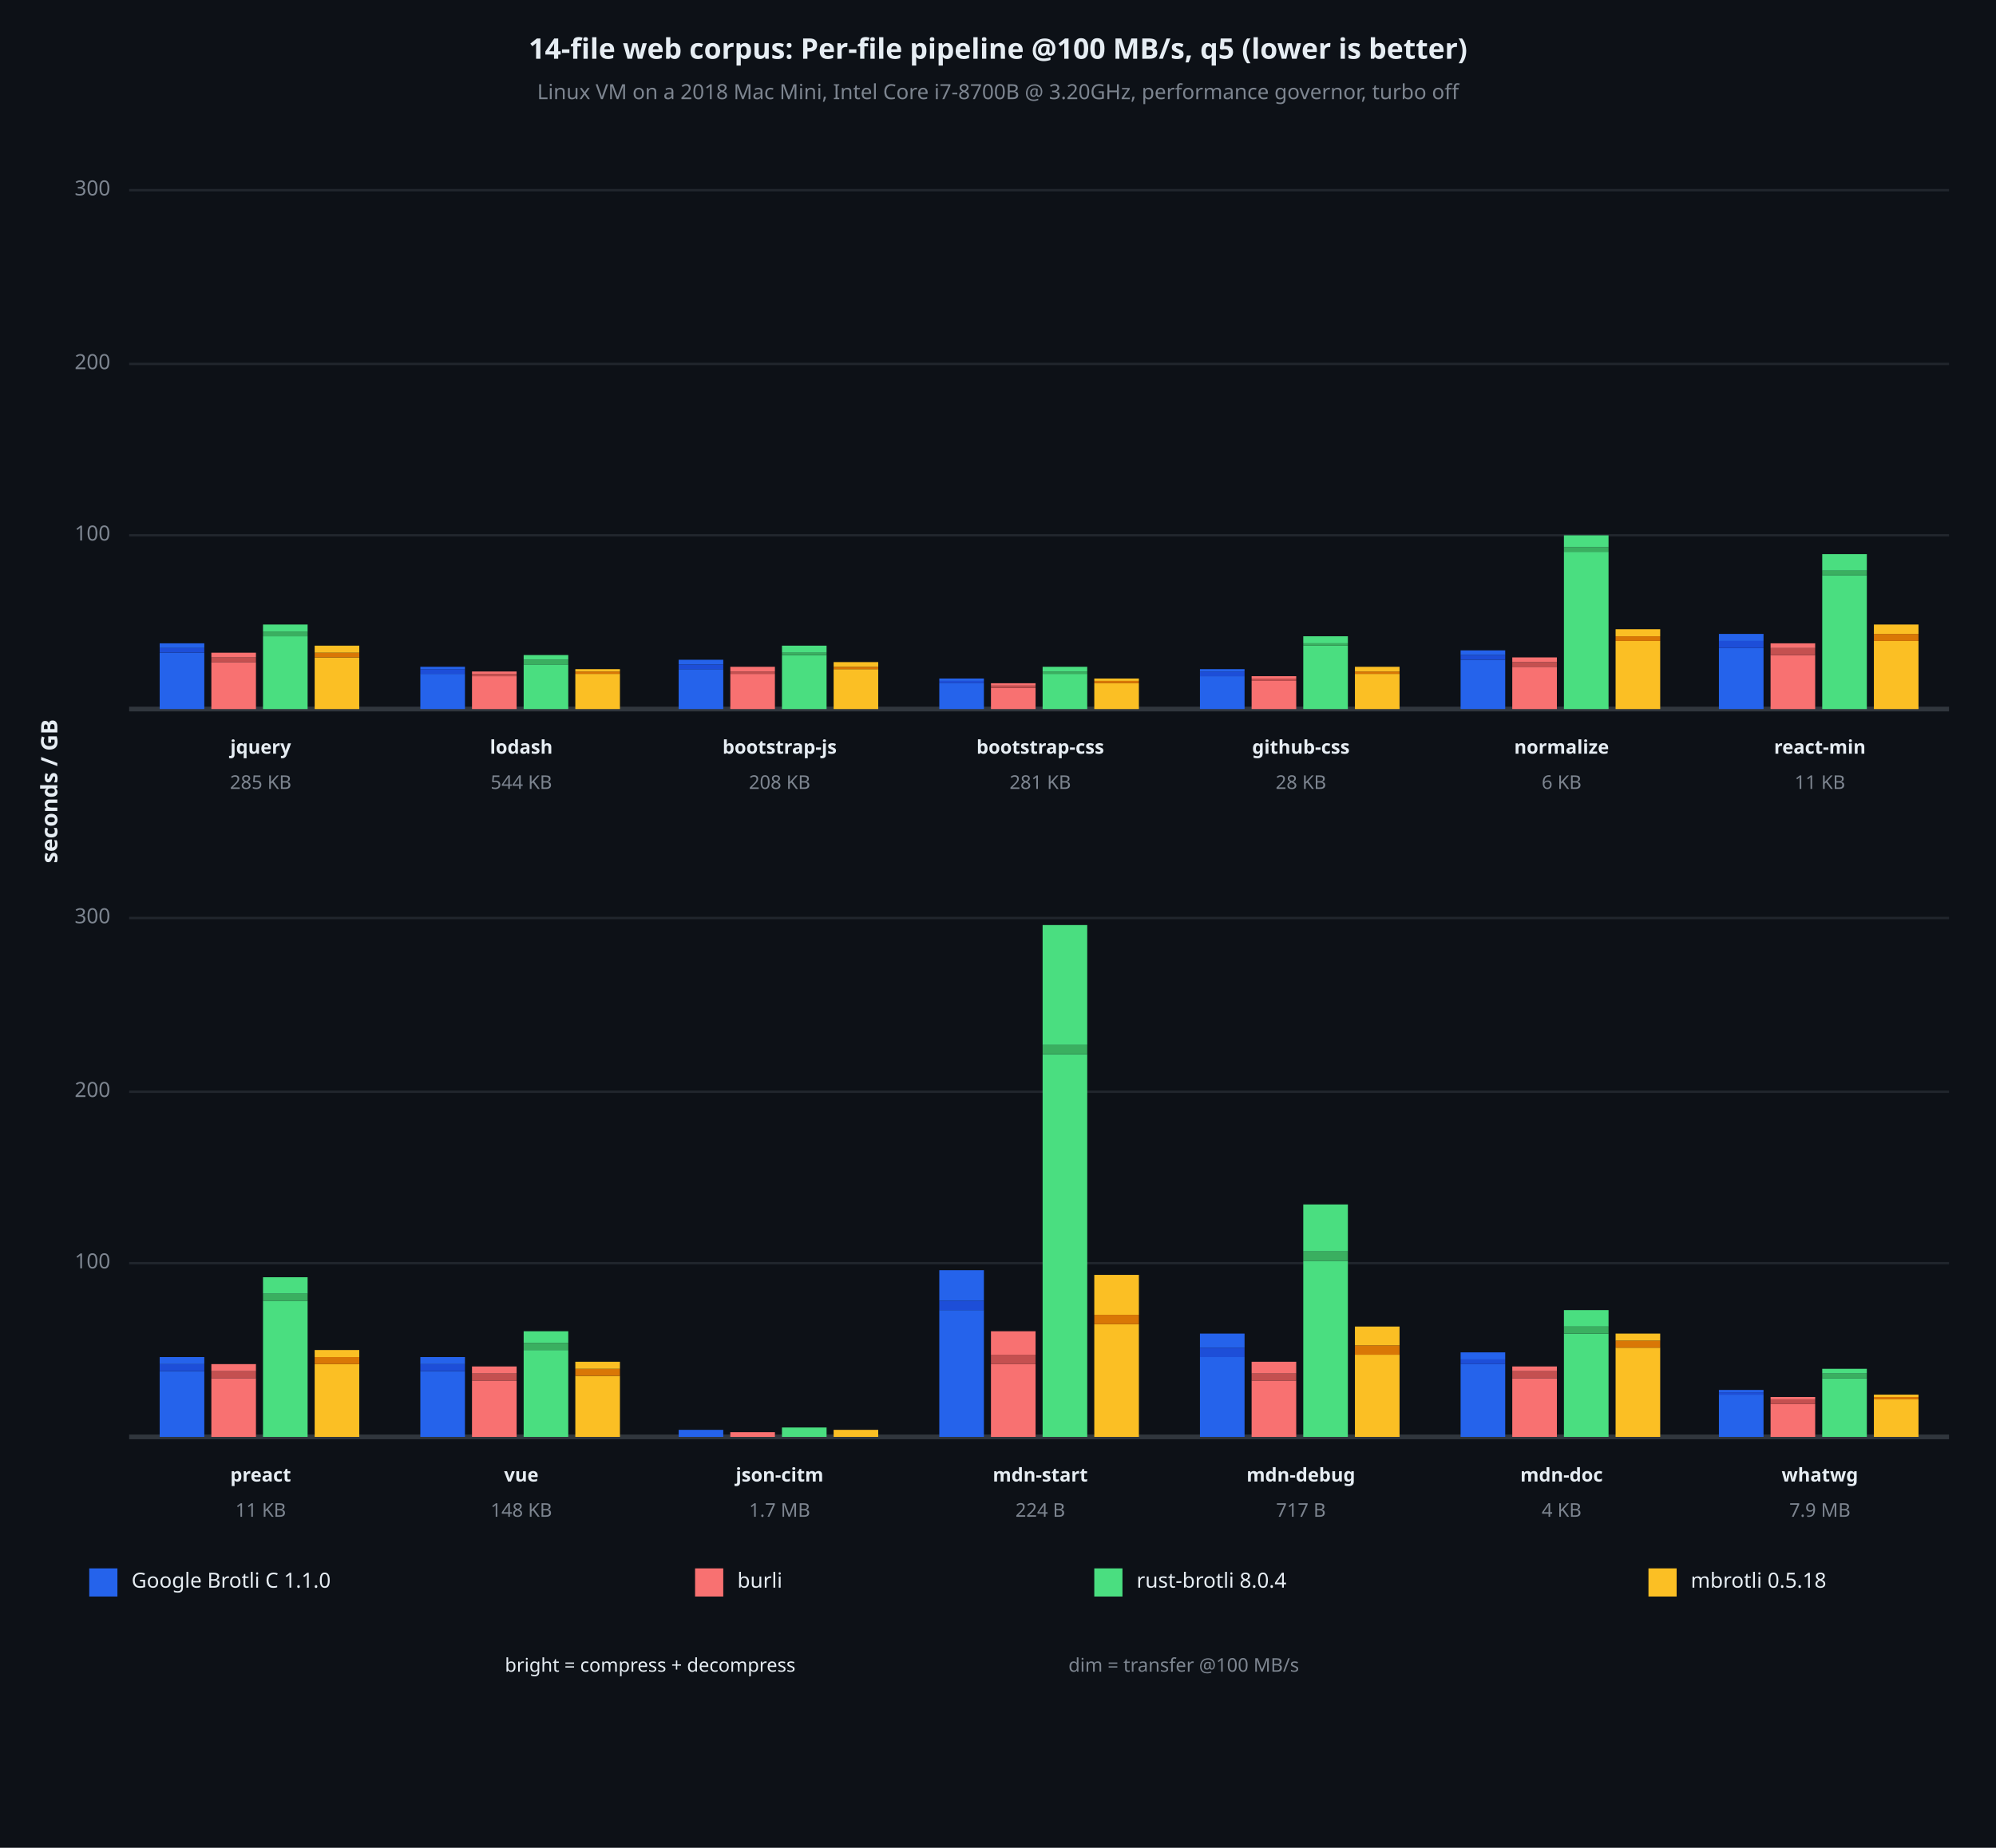
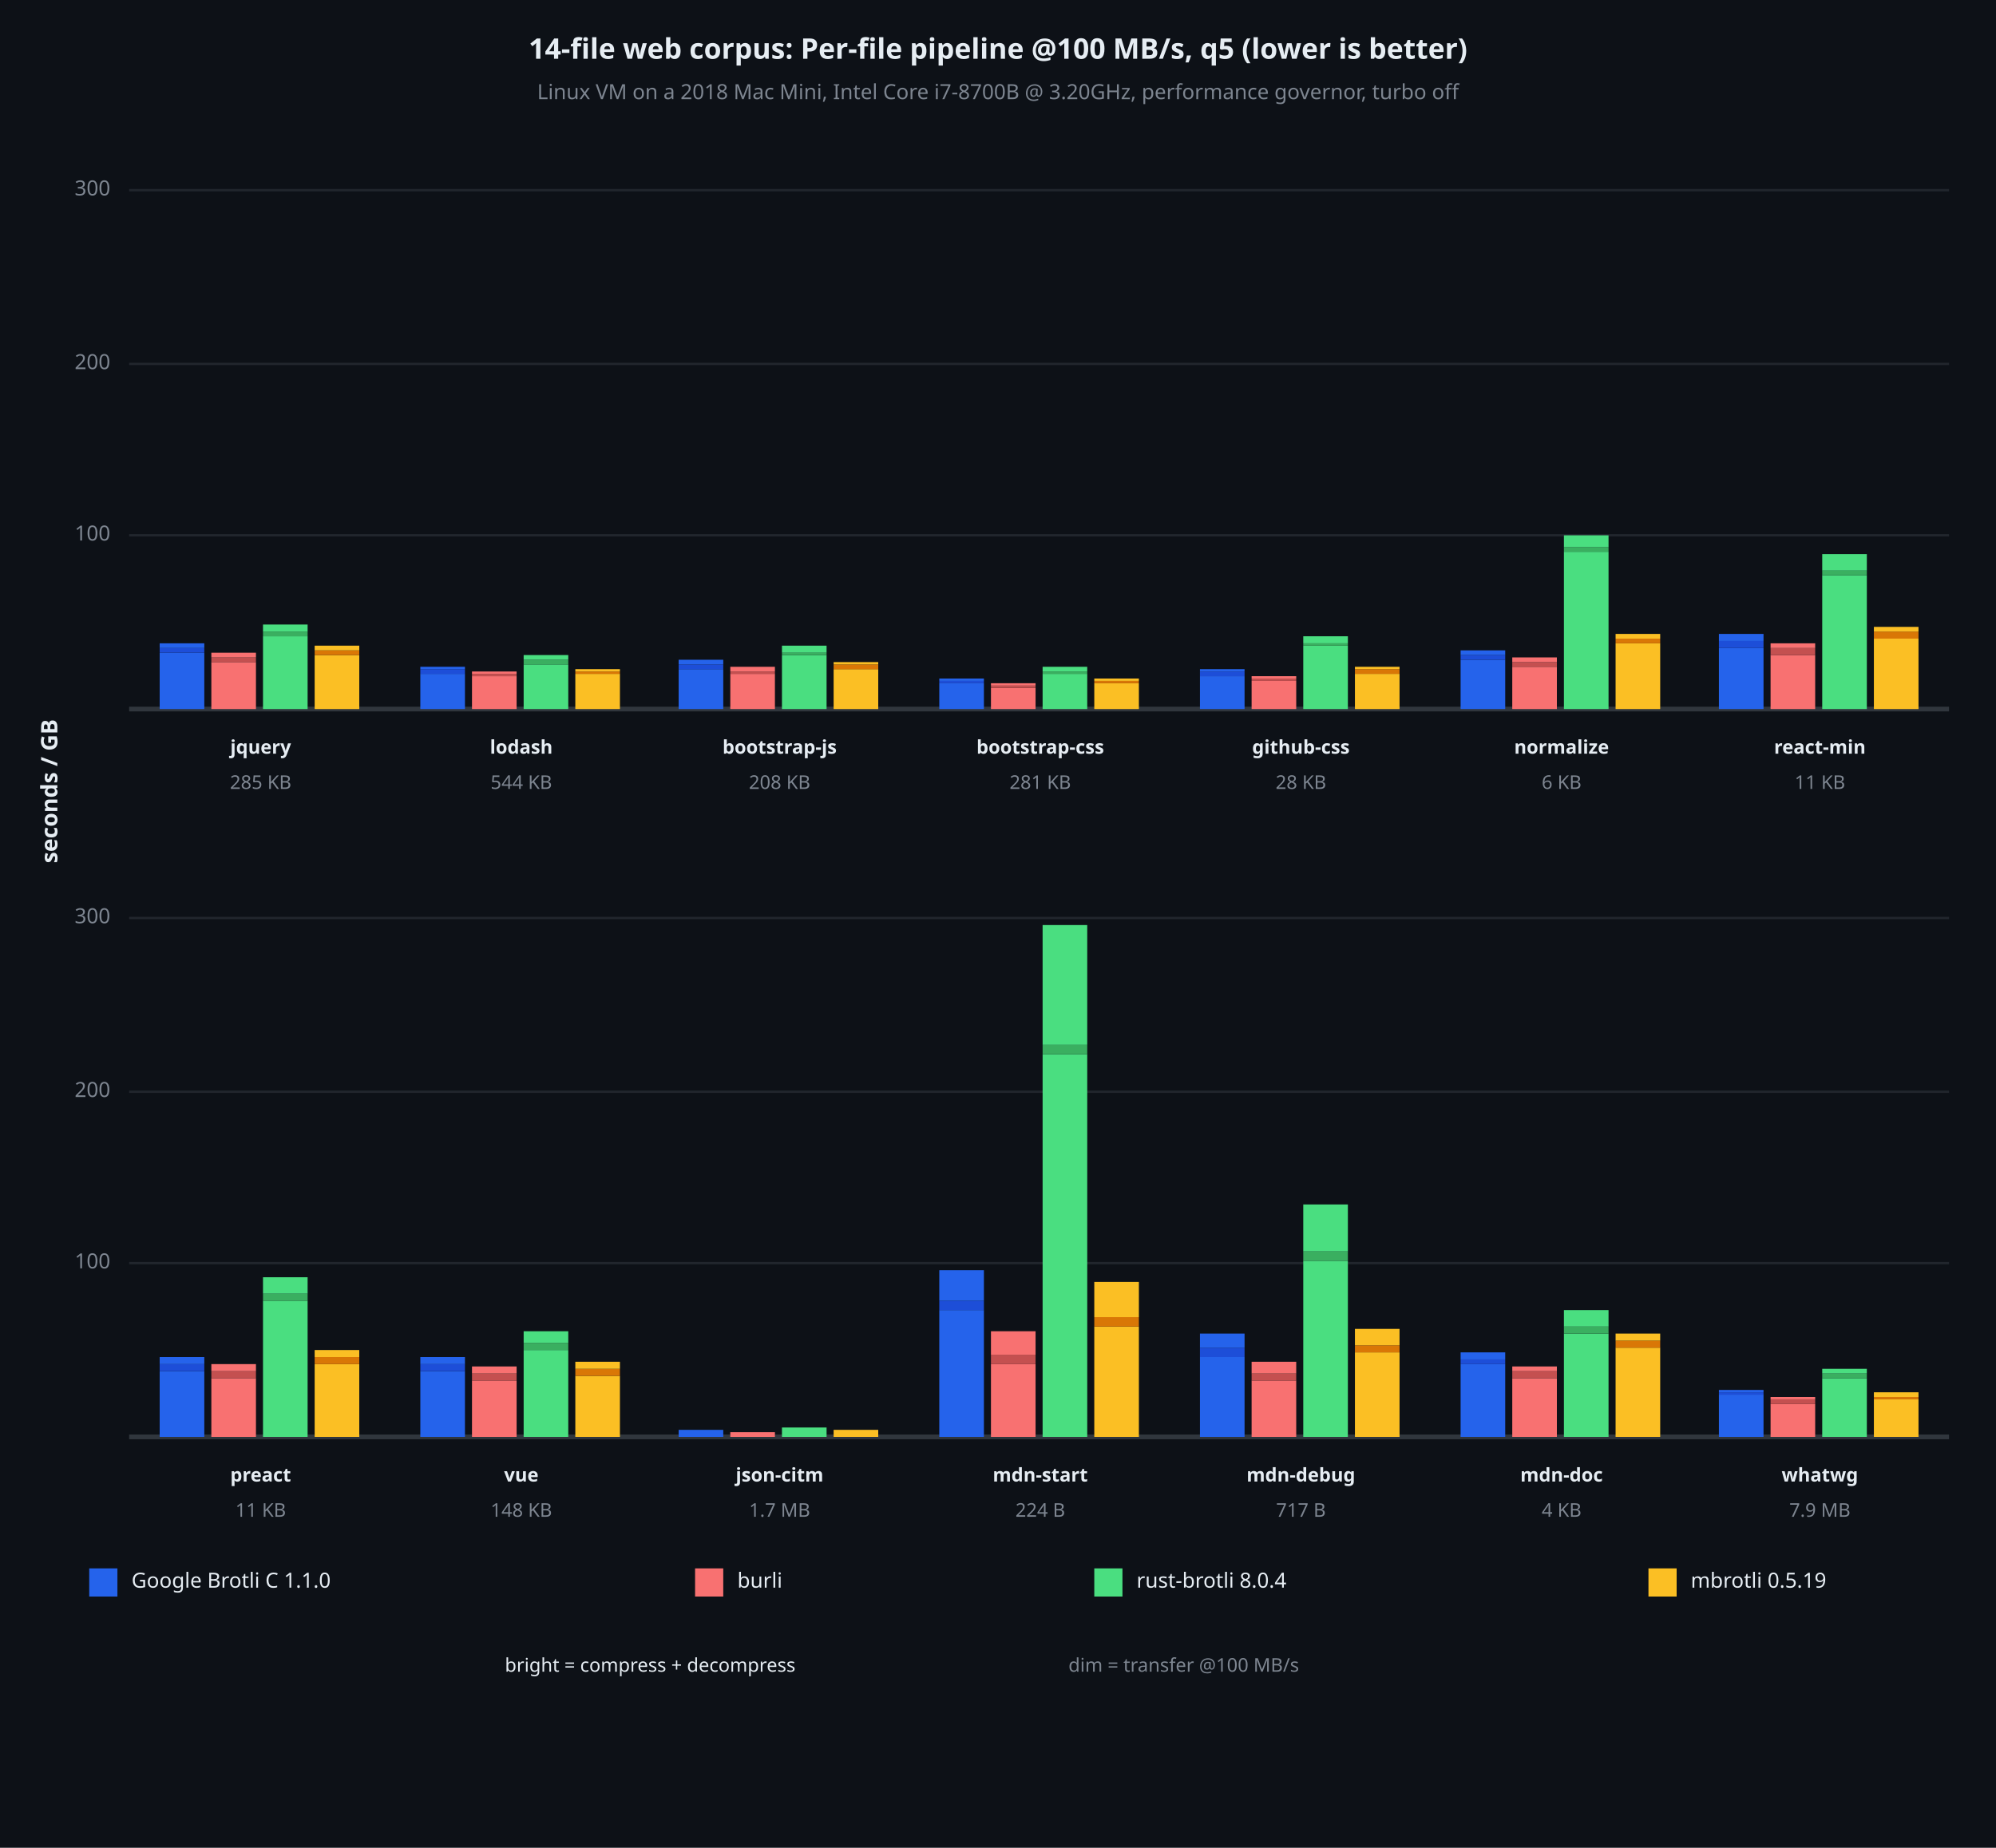
<svg xmlns="http://www.w3.org/2000/svg" viewBox="0 0 850 787" font-family="system-ui, -apple-system, sans-serif">
  <rect x="0" y="0" width="850" height="787" opacity="1" fill="#0D1117" stroke="none" />
  <text x="425" y="22" dy="0.5ex" text-anchor="middle" font-family="sans-serif" font-size="12.097" opacity="1" fill="#E6EDF3" font-weight="bold">
14-file web corpus: Per-file pipeline @100 MB/s, q5 (lower is better)
</text>
  <text x="425" y="40" dy="0.5ex" text-anchor="middle" font-family="sans-serif" font-size="8.871" opacity="1" fill="#7D8590">
Linux VM on a 2018 Mac Mini, Intel Core i7-8700B @ 3.20GHz, performance governor, turbo off
</text>
  <text x="22" y="337" dy="0.5ex" text-anchor="middle" font-family="sans-serif" font-size="9.677" opacity="1" fill="#E6EDF3" font-weight="bold" transform="rotate(270, 22, 337)">
seconds / GB
</text>
  <polyline fill="none" opacity="1" stroke="#21262D" stroke-width="1" points="55,228 830,228 " />
  <text x="47" y="228" dy="0.5ex" text-anchor="end" font-family="sans-serif" font-size="8.871" opacity="1" fill="#7D8590">
100
</text>
  <polyline fill="none" opacity="1" stroke="#21262D" stroke-width="1" points="55,155 830,155 " />
  <text x="47" y="155" dy="0.5ex" text-anchor="end" font-family="sans-serif" font-size="8.871" opacity="1" fill="#7D8590">
200
</text>
  <polyline fill="none" opacity="1" stroke="#21262D" stroke-width="1" points="55,81 830,81 " />
  <text x="47" y="81" dy="0.5ex" text-anchor="end" font-family="sans-serif" font-size="8.871" opacity="1" fill="#7D8590">
300
</text>
  <polyline fill="none" opacity="1" stroke="#30363D" stroke-width="2" points="55,302 830,302 " />
  <rect x="68" y="278" width="19" height="24" opacity="1" fill="#2563EB" stroke="none" />
  <rect x="68" y="276" width="19" height="2" opacity="1" fill="#1D4ED8" stroke="none" />
  <rect x="68" y="274" width="19" height="2" opacity="1" fill="#2563EB" stroke="none" />
  <rect x="90" y="282" width="19" height="20" opacity="1" fill="#F87171" stroke="none" />
  <rect x="90" y="280" width="19" height="2" opacity="1" fill="#C45050" stroke="none" />
  <rect x="90" y="278" width="19" height="2" opacity="1" fill="#F87171" stroke="none" />
  <rect x="112" y="271" width="19" height="31" opacity="1" fill="#4ADE80" stroke="none" />
  <rect x="112" y="269" width="19" height="2" opacity="1" fill="#3AAF60" stroke="none" />
  <rect x="112" y="266" width="19" height="3" opacity="1" fill="#4ADE80" stroke="none" />
-   <rect x="134" y="280" width="19" height="22" opacity="1" fill="#FBBF24" stroke="none" />
-   <rect x="134" y="278" width="19" height="2" opacity="1" fill="#D97706" stroke="none" />
-   <rect x="134" y="275" width="19" height="3" opacity="1" fill="#FBBF24" stroke="none" />
+   <rect x="134" y="279" width="19" height="23" opacity="1" fill="#FBBF24" stroke="none" />
+   <rect x="134" y="277" width="19" height="2" opacity="1" fill="#D97706" stroke="none" />
+   <rect x="134" y="275" width="19" height="2" opacity="1" fill="#FBBF24" stroke="none" />
  <text x="111" y="319" dy="0.5ex" text-anchor="middle" font-family="sans-serif" font-size="8.065" opacity="1" fill="#E6EDF3" font-weight="bold">
jquery
</text>
  <text x="111" y="334" dy="0.5ex" text-anchor="middle" font-family="sans-serif" font-size="8.065" opacity="1" fill="#7D8590">
285 KB
</text>
  <rect x="179" y="287" width="19" height="15" opacity="1" fill="#2563EB" stroke="none" />
  <rect x="179" y="285" width="19" height="2" opacity="1" fill="#1D4ED8" stroke="none" />
  <rect x="179" y="284" width="19" height="1" opacity="1" fill="#2563EB" stroke="none" />
  <rect x="201" y="288" width="19" height="14" opacity="1" fill="#F87171" stroke="none" />
  <rect x="201" y="287" width="19" height="1" opacity="1" fill="#C45050" stroke="none" />
  <rect x="201" y="286" width="19" height="1" opacity="1" fill="#F87171" stroke="none" />
  <rect x="223" y="283" width="19" height="19" opacity="1" fill="#4ADE80" stroke="none" />
  <rect x="223" y="281" width="19" height="2" opacity="1" fill="#3AAF60" stroke="none" />
  <rect x="223" y="279" width="19" height="2" opacity="1" fill="#4ADE80" stroke="none" />
  <rect x="245" y="287" width="19" height="15" opacity="1" fill="#FBBF24" stroke="none" />
  <rect x="245" y="286" width="19" height="1" opacity="1" fill="#D97706" stroke="none" />
  <rect x="245" y="285" width="19" height="1" opacity="1" fill="#FBBF24" stroke="none" />
  <text x="222" y="319" dy="0.5ex" text-anchor="middle" font-family="sans-serif" font-size="8.065" opacity="1" fill="#E6EDF3" font-weight="bold">
lodash
</text>
  <text x="222" y="334" dy="0.5ex" text-anchor="middle" font-family="sans-serif" font-size="8.065" opacity="1" fill="#7D8590">
544 KB
</text>
  <rect x="289" y="285" width="19" height="17" opacity="1" fill="#2563EB" stroke="none" />
  <rect x="289" y="283" width="19" height="2" opacity="1" fill="#1D4ED8" stroke="none" />
  <rect x="289" y="281" width="19" height="2" opacity="1" fill="#2563EB" stroke="none" />
  <rect x="311" y="287" width="19" height="15" opacity="1" fill="#F87171" stroke="none" />
  <rect x="311" y="286" width="19" height="1" opacity="1" fill="#C45050" stroke="none" />
  <rect x="311" y="284" width="19" height="2" opacity="1" fill="#F87171" stroke="none" />
  <rect x="333" y="279" width="19" height="23" opacity="1" fill="#4ADE80" stroke="none" />
  <rect x="333" y="278" width="19" height="1" opacity="1" fill="#3AAF60" stroke="none" />
  <rect x="333" y="275" width="19" height="3" opacity="1" fill="#4ADE80" stroke="none" />
  <rect x="355" y="285" width="19" height="17" opacity="1" fill="#FBBF24" stroke="none" />
-   <rect x="355" y="284" width="19" height="1" opacity="1" fill="#D97706" stroke="none" />
-   <rect x="355" y="282" width="19" height="2" opacity="1" fill="#FBBF24" stroke="none" />
+   <rect x="355" y="283" width="19" height="2" opacity="1" fill="#D97706" stroke="none" />
+   <rect x="355" y="282" width="19" height="1" opacity="1" fill="#FBBF24" stroke="none" />
  <text x="332" y="319" dy="0.5ex" text-anchor="middle" font-family="sans-serif" font-size="8.065" opacity="1" fill="#E6EDF3" font-weight="bold">
bootstrap-js
</text>
  <text x="332" y="334" dy="0.5ex" text-anchor="middle" font-family="sans-serif" font-size="8.065" opacity="1" fill="#7D8590">
208 KB
</text>
  <rect x="400" y="291" width="19" height="11" opacity="1" fill="#2563EB" stroke="none" />
  <rect x="400" y="290" width="19" height="1" opacity="1" fill="#1D4ED8" stroke="none" />
  <rect x="400" y="289" width="19" height="1" opacity="1" fill="#2563EB" stroke="none" />
  <rect x="422" y="293" width="19" height="9" opacity="1" fill="#F87171" stroke="none" />
  <rect x="422" y="292" width="19" height="1" opacity="1" fill="#C45050" stroke="none" />
  <rect x="422" y="291" width="19" height="1" opacity="1" fill="#F87171" stroke="none" />
  <rect x="444" y="287" width="19" height="15" opacity="1" fill="#4ADE80" stroke="none" />
  <rect x="444" y="286" width="19" height="1" opacity="1" fill="#3AAF60" stroke="none" />
  <rect x="444" y="284" width="19" height="2" opacity="1" fill="#4ADE80" stroke="none" />
  <rect x="466" y="291" width="19" height="11" opacity="1" fill="#FBBF24" stroke="none" />
  <rect x="466" y="290" width="19" height="1" opacity="1" fill="#D97706" stroke="none" />
  <rect x="466" y="289" width="19" height="1" opacity="1" fill="#FBBF24" stroke="none" />
  <text x="443" y="319" dy="0.5ex" text-anchor="middle" font-family="sans-serif" font-size="8.065" opacity="1" fill="#E6EDF3" font-weight="bold">
bootstrap-css
</text>
  <text x="443" y="334" dy="0.5ex" text-anchor="middle" font-family="sans-serif" font-size="8.065" opacity="1" fill="#7D8590">
281 KB
</text>
  <rect x="511" y="288" width="19" height="14" opacity="1" fill="#2563EB" stroke="none" />
  <rect x="511" y="286" width="19" height="2" opacity="1" fill="#1D4ED8" stroke="none" />
  <rect x="511" y="285" width="19" height="1" opacity="1" fill="#2563EB" stroke="none" />
  <rect x="533" y="290" width="19" height="12" opacity="1" fill="#F87171" stroke="none" />
  <rect x="533" y="289" width="19" height="1" opacity="1" fill="#C45050" stroke="none" />
  <rect x="533" y="288" width="19" height="1" opacity="1" fill="#F87171" stroke="none" />
  <rect x="555" y="275" width="19" height="27" opacity="1" fill="#4ADE80" stroke="none" />
  <rect x="555" y="274" width="19" height="1" opacity="1" fill="#3AAF60" stroke="none" />
  <rect x="555" y="271" width="19" height="3" opacity="1" fill="#4ADE80" stroke="none" />
  <rect x="577" y="287" width="19" height="15" opacity="1" fill="#FBBF24" stroke="none" />
-   <rect x="577" y="286" width="19" height="1" opacity="1" fill="#D97706" stroke="none" />
-   <rect x="577" y="284" width="19" height="2" opacity="1" fill="#FBBF24" stroke="none" />
+   <rect x="577" y="285" width="19" height="2" opacity="1" fill="#D97706" stroke="none" />
+   <rect x="577" y="284" width="19" height="1" opacity="1" fill="#FBBF24" stroke="none" />
  <text x="554" y="319" dy="0.5ex" text-anchor="middle" font-family="sans-serif" font-size="8.065" opacity="1" fill="#E6EDF3" font-weight="bold">
github-css
</text>
  <text x="554" y="334" dy="0.5ex" text-anchor="middle" font-family="sans-serif" font-size="8.065" opacity="1" fill="#7D8590">
28 KB
</text>
  <rect x="622" y="281" width="19" height="21" opacity="1" fill="#2563EB" stroke="none" />
  <rect x="622" y="279" width="19" height="2" opacity="1" fill="#1D4ED8" stroke="none" />
  <rect x="622" y="277" width="19" height="2" opacity="1" fill="#2563EB" stroke="none" />
  <rect x="644" y="284" width="19" height="18" opacity="1" fill="#F87171" stroke="none" />
  <rect x="644" y="282" width="19" height="2" opacity="1" fill="#C45050" stroke="none" />
  <rect x="644" y="280" width="19" height="2" opacity="1" fill="#F87171" stroke="none" />
  <rect x="666" y="235" width="19" height="67" opacity="1" fill="#4ADE80" stroke="none" />
  <rect x="666" y="233" width="19" height="2" opacity="1" fill="#3AAF60" stroke="none" />
  <rect x="666" y="228" width="19" height="5" opacity="1" fill="#4ADE80" stroke="none" />
-   <rect x="688" y="273" width="19" height="29" opacity="1" fill="#FBBF24" stroke="none" />
-   <rect x="688" y="271" width="19" height="2" opacity="1" fill="#D97706" stroke="none" />
-   <rect x="688" y="268" width="19" height="3" opacity="1" fill="#FBBF24" stroke="none" />
+   <rect x="688" y="274" width="19" height="28" opacity="1" fill="#FBBF24" stroke="none" />
+   <rect x="688" y="272" width="19" height="2" opacity="1" fill="#D97706" stroke="none" />
+   <rect x="688" y="270" width="19" height="2" opacity="1" fill="#FBBF24" stroke="none" />
  <text x="665" y="319" dy="0.5ex" text-anchor="middle" font-family="sans-serif" font-size="8.065" opacity="1" fill="#E6EDF3" font-weight="bold">
normalize
</text>
  <text x="665" y="334" dy="0.5ex" text-anchor="middle" font-family="sans-serif" font-size="8.065" opacity="1" fill="#7D8590">
6 KB
</text>
  <rect x="732" y="276" width="19" height="26" opacity="1" fill="#2563EB" stroke="none" />
  <rect x="732" y="273" width="19" height="3" opacity="1" fill="#1D4ED8" stroke="none" />
  <rect x="732" y="270" width="19" height="3" opacity="1" fill="#2563EB" stroke="none" />
  <rect x="754" y="279" width="19" height="23" opacity="1" fill="#F87171" stroke="none" />
  <rect x="754" y="276" width="19" height="3" opacity="1" fill="#C45050" stroke="none" />
  <rect x="754" y="274" width="19" height="2" opacity="1" fill="#F87171" stroke="none" />
  <rect x="776" y="245" width="19" height="57" opacity="1" fill="#4ADE80" stroke="none" />
  <rect x="776" y="243" width="19" height="2" opacity="1" fill="#3AAF60" stroke="none" />
  <rect x="776" y="236" width="19" height="7" opacity="1" fill="#4ADE80" stroke="none" />
-   <rect x="798" y="273" width="19" height="29" opacity="1" fill="#FBBF24" stroke="none" />
-   <rect x="798" y="270" width="19" height="3" opacity="1" fill="#D97706" stroke="none" />
-   <rect x="798" y="266" width="19" height="4" opacity="1" fill="#FBBF24" stroke="none" />
+   <rect x="798" y="272" width="19" height="30" opacity="1" fill="#FBBF24" stroke="none" />
+   <rect x="798" y="269" width="19" height="3" opacity="1" fill="#D97706" stroke="none" />
+   <rect x="798" y="267" width="19" height="2" opacity="1" fill="#FBBF24" stroke="none" />
  <text x="775" y="319" dy="0.5ex" text-anchor="middle" font-family="sans-serif" font-size="8.065" opacity="1" fill="#E6EDF3" font-weight="bold">
react-min
</text>
  <text x="775" y="334" dy="0.5ex" text-anchor="middle" font-family="sans-serif" font-size="8.065" opacity="1" fill="#7D8590">
11 KB
</text>
  <polyline fill="none" opacity="1" stroke="#21262D" stroke-width="1" points="55,538 830,538 " />
  <text x="47" y="538" dy="0.5ex" text-anchor="end" font-family="sans-serif" font-size="8.871" opacity="1" fill="#7D8590">
100
</text>
  <polyline fill="none" opacity="1" stroke="#21262D" stroke-width="1" points="55,465 830,465 " />
  <text x="47" y="465" dy="0.5ex" text-anchor="end" font-family="sans-serif" font-size="8.871" opacity="1" fill="#7D8590">
200
</text>
  <polyline fill="none" opacity="1" stroke="#21262D" stroke-width="1" points="55,391 830,391 " />
  <text x="47" y="391" dy="0.5ex" text-anchor="end" font-family="sans-serif" font-size="8.871" opacity="1" fill="#7D8590">
300
</text>
  <polyline fill="none" opacity="1" stroke="#30363D" stroke-width="2" points="55,612 830,612 " />
  <rect x="68" y="584" width="19" height="28" opacity="1" fill="#2563EB" stroke="none" />
  <rect x="68" y="581" width="19" height="3" opacity="1" fill="#1D4ED8" stroke="none" />
  <rect x="68" y="578" width="19" height="3" opacity="1" fill="#2563EB" stroke="none" />
  <rect x="90" y="587" width="19" height="25" opacity="1" fill="#F87171" stroke="none" />
  <rect x="90" y="584" width="19" height="3" opacity="1" fill="#C45050" stroke="none" />
  <rect x="90" y="581" width="19" height="3" opacity="1" fill="#F87171" stroke="none" />
  <rect x="112" y="554" width="19" height="58" opacity="1" fill="#4ADE80" stroke="none" />
  <rect x="112" y="551" width="19" height="3" opacity="1" fill="#3AAF60" stroke="none" />
  <rect x="112" y="544" width="19" height="7" opacity="1" fill="#4ADE80" stroke="none" />
  <rect x="134" y="581" width="19" height="31" opacity="1" fill="#FBBF24" stroke="none" />
  <rect x="134" y="578" width="19" height="3" opacity="1" fill="#D97706" stroke="none" />
  <rect x="134" y="575" width="19" height="3" opacity="1" fill="#FBBF24" stroke="none" />
  <text x="111" y="629" dy="0.5ex" text-anchor="middle" font-family="sans-serif" font-size="8.065" opacity="1" fill="#E6EDF3" font-weight="bold">
preact
</text>
  <text x="111" y="644" dy="0.5ex" text-anchor="middle" font-family="sans-serif" font-size="8.065" opacity="1" fill="#7D8590">
11 KB
</text>
  <rect x="179" y="584" width="19" height="28" opacity="1" fill="#2563EB" stroke="none" />
  <rect x="179" y="581" width="19" height="3" opacity="1" fill="#1D4ED8" stroke="none" />
  <rect x="179" y="578" width="19" height="3" opacity="1" fill="#2563EB" stroke="none" />
  <rect x="201" y="588" width="19" height="24" opacity="1" fill="#F87171" stroke="none" />
  <rect x="201" y="585" width="19" height="3" opacity="1" fill="#C45050" stroke="none" />
  <rect x="201" y="582" width="19" height="3" opacity="1" fill="#F87171" stroke="none" />
  <rect x="223" y="575" width="19" height="37" opacity="1" fill="#4ADE80" stroke="none" />
  <rect x="223" y="572" width="19" height="3" opacity="1" fill="#3AAF60" stroke="none" />
  <rect x="223" y="567" width="19" height="5" opacity="1" fill="#4ADE80" stroke="none" />
  <rect x="245" y="586" width="19" height="26" opacity="1" fill="#FBBF24" stroke="none" />
  <rect x="245" y="583" width="19" height="3" opacity="1" fill="#D97706" stroke="none" />
  <rect x="245" y="580" width="19" height="3" opacity="1" fill="#FBBF24" stroke="none" />
  <text x="222" y="629" dy="0.5ex" text-anchor="middle" font-family="sans-serif" font-size="8.065" opacity="1" fill="#E6EDF3" font-weight="bold">
vue
</text>
  <text x="222" y="644" dy="0.5ex" text-anchor="middle" font-family="sans-serif" font-size="8.065" opacity="1" fill="#7D8590">
148 KB
</text>
  <rect x="289" y="609" width="19" height="3" opacity="1" fill="#2563EB" stroke="none" />
  <rect x="289" y="609" width="19" height="0" opacity="1" fill="#1D4ED8" stroke="none" />
  <rect x="289" y="609" width="19" height="0" opacity="1" fill="#2563EB" stroke="none" />
  <rect x="311" y="610" width="19" height="2" opacity="1" fill="#F87171" stroke="none" />
  <rect x="311" y="610" width="19" height="0" opacity="1" fill="#C45050" stroke="none" />
  <rect x="311" y="610" width="19" height="0" opacity="1" fill="#F87171" stroke="none" />
  <rect x="333" y="608" width="19" height="4" opacity="1" fill="#4ADE80" stroke="none" />
  <rect x="333" y="608" width="19" height="0" opacity="1" fill="#3AAF60" stroke="none" />
  <rect x="333" y="608" width="19" height="0" opacity="1" fill="#4ADE80" stroke="none" />
  <rect x="355" y="609" width="19" height="3" opacity="1" fill="#FBBF24" stroke="none" />
  <rect x="355" y="609" width="19" height="0" opacity="1" fill="#D97706" stroke="none" />
  <rect x="355" y="609" width="19" height="0" opacity="1" fill="#FBBF24" stroke="none" />
  <text x="332" y="629" dy="0.5ex" text-anchor="middle" font-family="sans-serif" font-size="8.065" opacity="1" fill="#E6EDF3" font-weight="bold">
json-citm
</text>
  <text x="332" y="644" dy="0.5ex" text-anchor="middle" font-family="sans-serif" font-size="8.065" opacity="1" fill="#7D8590">
1.7 MB
</text>
  <rect x="400" y="558" width="19" height="54" opacity="1" fill="#2563EB" stroke="none" />
  <rect x="400" y="554" width="19" height="4" opacity="1" fill="#1D4ED8" stroke="none" />
  <rect x="400" y="541" width="19" height="13" opacity="1" fill="#2563EB" stroke="none" />
  <rect x="422" y="581" width="19" height="31" opacity="1" fill="#F87171" stroke="none" />
  <rect x="422" y="577" width="19" height="4" opacity="1" fill="#C45050" stroke="none" />
  <rect x="422" y="567" width="19" height="10" opacity="1" fill="#F87171" stroke="none" />
  <rect x="444" y="449" width="19" height="163" opacity="1" fill="#4ADE80" stroke="none" />
  <rect x="444" y="445" width="19" height="4" opacity="1" fill="#3AAF60" stroke="none" />
  <rect x="444" y="394" width="19" height="51" opacity="1" fill="#4ADE80" stroke="none" />
-   <rect x="466" y="564" width="19" height="48" opacity="1" fill="#FBBF24" stroke="none" />
-   <rect x="466" y="560" width="19" height="4" opacity="1" fill="#D97706" stroke="none" />
-   <rect x="466" y="543" width="19" height="17" opacity="1" fill="#FBBF24" stroke="none" />
+   <rect x="466" y="565" width="19" height="47" opacity="1" fill="#FBBF24" stroke="none" />
+   <rect x="466" y="561" width="19" height="4" opacity="1" fill="#D97706" stroke="none" />
+   <rect x="466" y="546" width="19" height="15" opacity="1" fill="#FBBF24" stroke="none" />
  <text x="443" y="629" dy="0.5ex" text-anchor="middle" font-family="sans-serif" font-size="8.065" opacity="1" fill="#E6EDF3" font-weight="bold">
mdn-start
</text>
  <text x="443" y="644" dy="0.5ex" text-anchor="middle" font-family="sans-serif" font-size="8.065" opacity="1" fill="#7D8590">
224 B
</text>
  <rect x="511" y="578" width="19" height="34" opacity="1" fill="#2563EB" stroke="none" />
  <rect x="511" y="574" width="19" height="4" opacity="1" fill="#1D4ED8" stroke="none" />
  <rect x="511" y="568" width="19" height="6" opacity="1" fill="#2563EB" stroke="none" />
  <rect x="533" y="588" width="19" height="24" opacity="1" fill="#F87171" stroke="none" />
  <rect x="533" y="585" width="19" height="3" opacity="1" fill="#C45050" stroke="none" />
  <rect x="533" y="580" width="19" height="5" opacity="1" fill="#F87171" stroke="none" />
  <rect x="555" y="537" width="19" height="75" opacity="1" fill="#4ADE80" stroke="none" />
  <rect x="555" y="533" width="19" height="4" opacity="1" fill="#3AAF60" stroke="none" />
  <rect x="555" y="513" width="19" height="20" opacity="1" fill="#4ADE80" stroke="none" />
-   <rect x="577" y="577" width="19" height="35" opacity="1" fill="#FBBF24" stroke="none" />
-   <rect x="577" y="573" width="19" height="4" opacity="1" fill="#D97706" stroke="none" />
-   <rect x="577" y="565" width="19" height="8" opacity="1" fill="#FBBF24" stroke="none" />
+   <rect x="577" y="576" width="19" height="36" opacity="1" fill="#FBBF24" stroke="none" />
+   <rect x="577" y="573" width="19" height="3" opacity="1" fill="#D97706" stroke="none" />
+   <rect x="577" y="566" width="19" height="7" opacity="1" fill="#FBBF24" stroke="none" />
  <text x="554" y="629" dy="0.5ex" text-anchor="middle" font-family="sans-serif" font-size="8.065" opacity="1" fill="#E6EDF3" font-weight="bold">
mdn-debug
</text>
  <text x="554" y="644" dy="0.5ex" text-anchor="middle" font-family="sans-serif" font-size="8.065" opacity="1" fill="#7D8590">
717 B
</text>
  <rect x="622" y="581" width="19" height="31" opacity="1" fill="#2563EB" stroke="none" />
  <rect x="622" y="579" width="19" height="2" opacity="1" fill="#1D4ED8" stroke="none" />
  <rect x="622" y="576" width="19" height="3" opacity="1" fill="#2563EB" stroke="none" />
  <rect x="644" y="587" width="19" height="25" opacity="1" fill="#F87171" stroke="none" />
  <rect x="644" y="584" width="19" height="3" opacity="1" fill="#C45050" stroke="none" />
  <rect x="644" y="582" width="19" height="2" opacity="1" fill="#F87171" stroke="none" />
  <rect x="666" y="568" width="19" height="44" opacity="1" fill="#4ADE80" stroke="none" />
  <rect x="666" y="565" width="19" height="3" opacity="1" fill="#3AAF60" stroke="none" />
  <rect x="666" y="558" width="19" height="7" opacity="1" fill="#4ADE80" stroke="none" />
  <rect x="688" y="574" width="19" height="38" opacity="1" fill="#FBBF24" stroke="none" />
  <rect x="688" y="571" width="19" height="3" opacity="1" fill="#D97706" stroke="none" />
  <rect x="688" y="568" width="19" height="3" opacity="1" fill="#FBBF24" stroke="none" />
  <text x="665" y="629" dy="0.5ex" text-anchor="middle" font-family="sans-serif" font-size="8.065" opacity="1" fill="#E6EDF3" font-weight="bold">
mdn-doc
</text>
  <text x="665" y="644" dy="0.5ex" text-anchor="middle" font-family="sans-serif" font-size="8.065" opacity="1" fill="#7D8590">
4 KB
</text>
  <rect x="732" y="594" width="19" height="18" opacity="1" fill="#2563EB" stroke="none" />
  <rect x="732" y="593" width="19" height="1" opacity="1" fill="#1D4ED8" stroke="none" />
  <rect x="732" y="592" width="19" height="1" opacity="1" fill="#2563EB" stroke="none" />
  <rect x="754" y="598" width="19" height="14" opacity="1" fill="#F87171" stroke="none" />
  <rect x="754" y="596" width="19" height="2" opacity="1" fill="#C45050" stroke="none" />
  <rect x="754" y="595" width="19" height="1" opacity="1" fill="#F87171" stroke="none" />
  <rect x="776" y="587" width="19" height="25" opacity="1" fill="#4ADE80" stroke="none" />
  <rect x="776" y="585" width="19" height="2" opacity="1" fill="#3AAF60" stroke="none" />
  <rect x="776" y="583" width="19" height="2" opacity="1" fill="#4ADE80" stroke="none" />
  <rect x="798" y="596" width="19" height="16" opacity="1" fill="#FBBF24" stroke="none" />
  <rect x="798" y="595" width="19" height="1" opacity="1" fill="#D97706" stroke="none" />
-   <rect x="798" y="594" width="19" height="1" opacity="1" fill="#FBBF24" stroke="none" />
+   <rect x="798" y="593" width="19" height="2" opacity="1" fill="#FBBF24" stroke="none" />
  <text x="775" y="629" dy="0.5ex" text-anchor="middle" font-family="sans-serif" font-size="8.065" opacity="1" fill="#E6EDF3" font-weight="bold">
whatwg
</text>
  <text x="775" y="644" dy="0.5ex" text-anchor="middle" font-family="sans-serif" font-size="8.065" opacity="1" fill="#7D8590">
7.9 MB
</text>
  <rect x="38" y="668" width="12" height="12" opacity="1" fill="#2563EB" stroke="none" />
  <text x="56" y="674" dy="0.5ex" text-anchor="start" font-family="sans-serif" font-size="8.871" opacity="1" fill="#E6EDF3">
Google Brotli C 1.1.0
</text>
  <rect x="296" y="668" width="12" height="12" opacity="1" fill="#F87171" stroke="none" />
  <text x="314" y="674" dy="0.5ex" text-anchor="start" font-family="sans-serif" font-size="8.871" opacity="1" fill="#E6EDF3">
burli
</text>
  <rect x="466" y="668" width="12" height="12" opacity="1" fill="#4ADE80" stroke="none" />
  <text x="484" y="674" dy="0.5ex" text-anchor="start" font-family="sans-serif" font-size="8.871" opacity="1" fill="#E6EDF3">
rust-brotli 8.0.4
</text>
  <rect x="702" y="668" width="12" height="12" opacity="1" fill="#FBBF24" stroke="none" />
  <text x="720" y="674" dy="0.5ex" text-anchor="start" font-family="sans-serif" font-size="8.871" opacity="1" fill="#E6EDF3">
- mbrotli 0.5.18
+ mbrotli 0.5.19
</text>
  <text x="215" y="710" dy="0.5ex" text-anchor="start" font-family="sans-serif" font-size="8.065" opacity="1" fill="#E6EDF3">
bright = compress + decompress
</text>
  <text x="455" y="710" dy="0.5ex" text-anchor="start" font-family="sans-serif" font-size="8.065" opacity="1" fill="#7D8590">
dim = transfer @100 MB/s
</text>
</svg>
